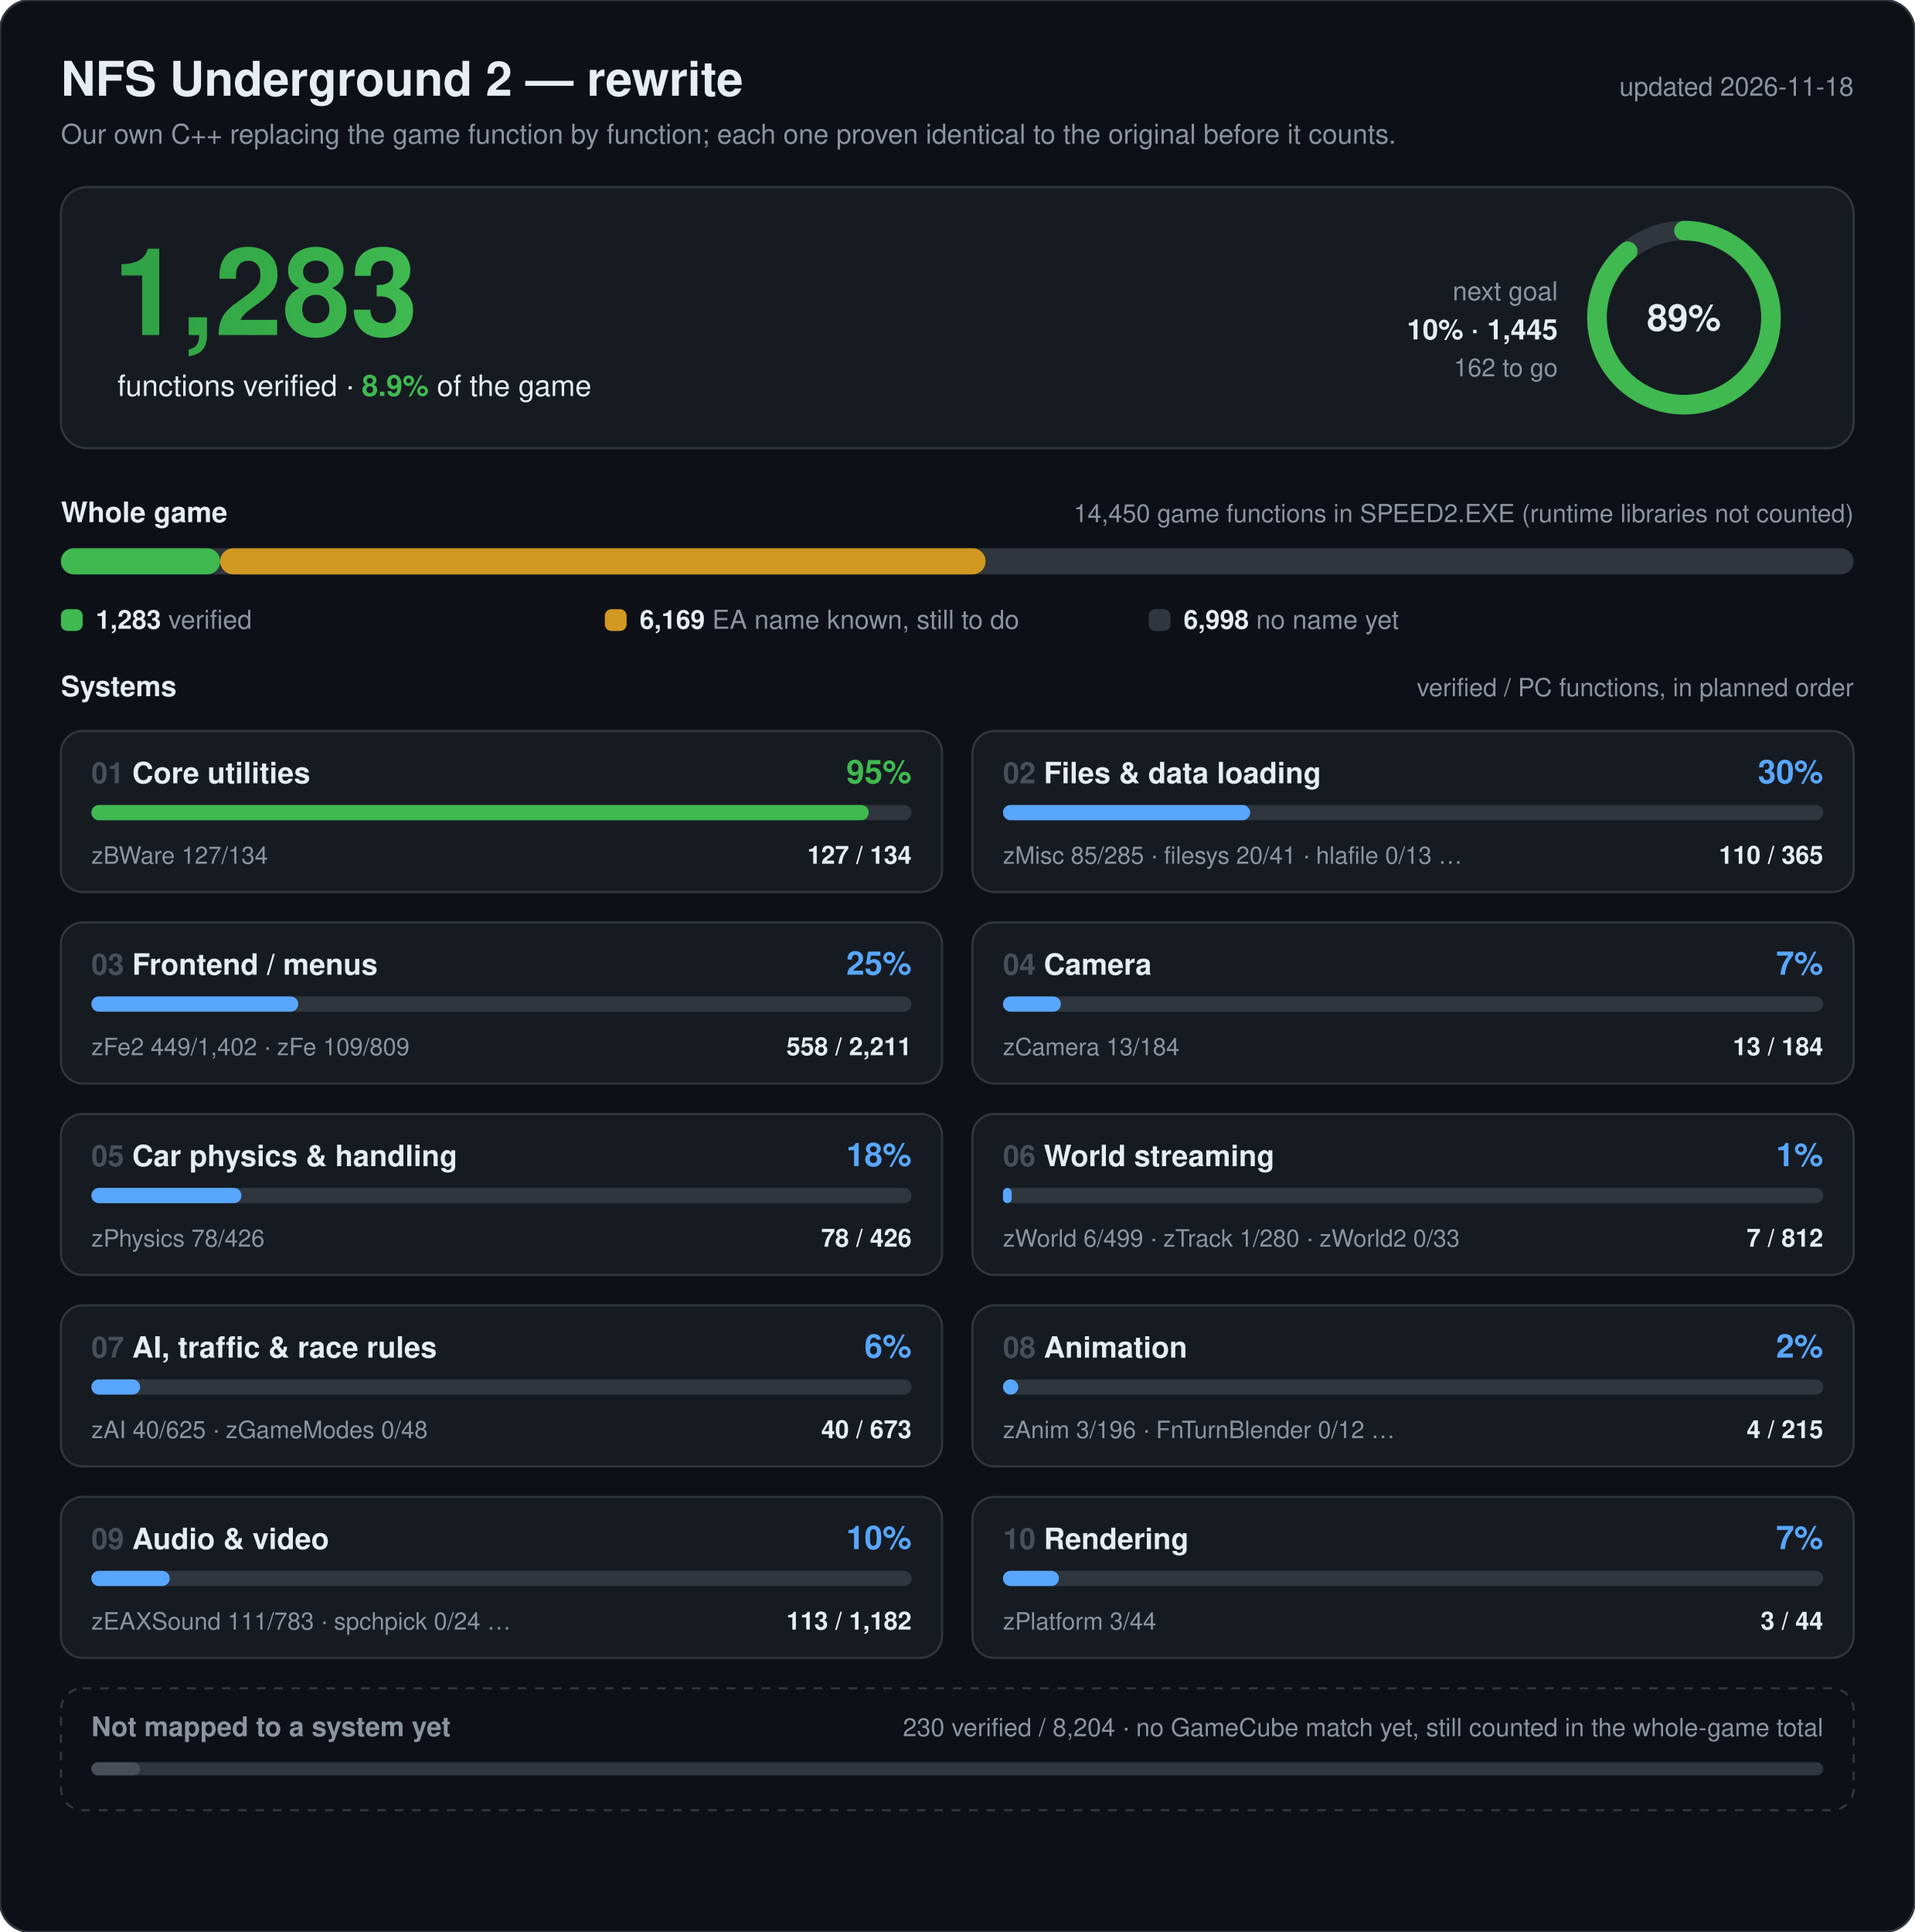
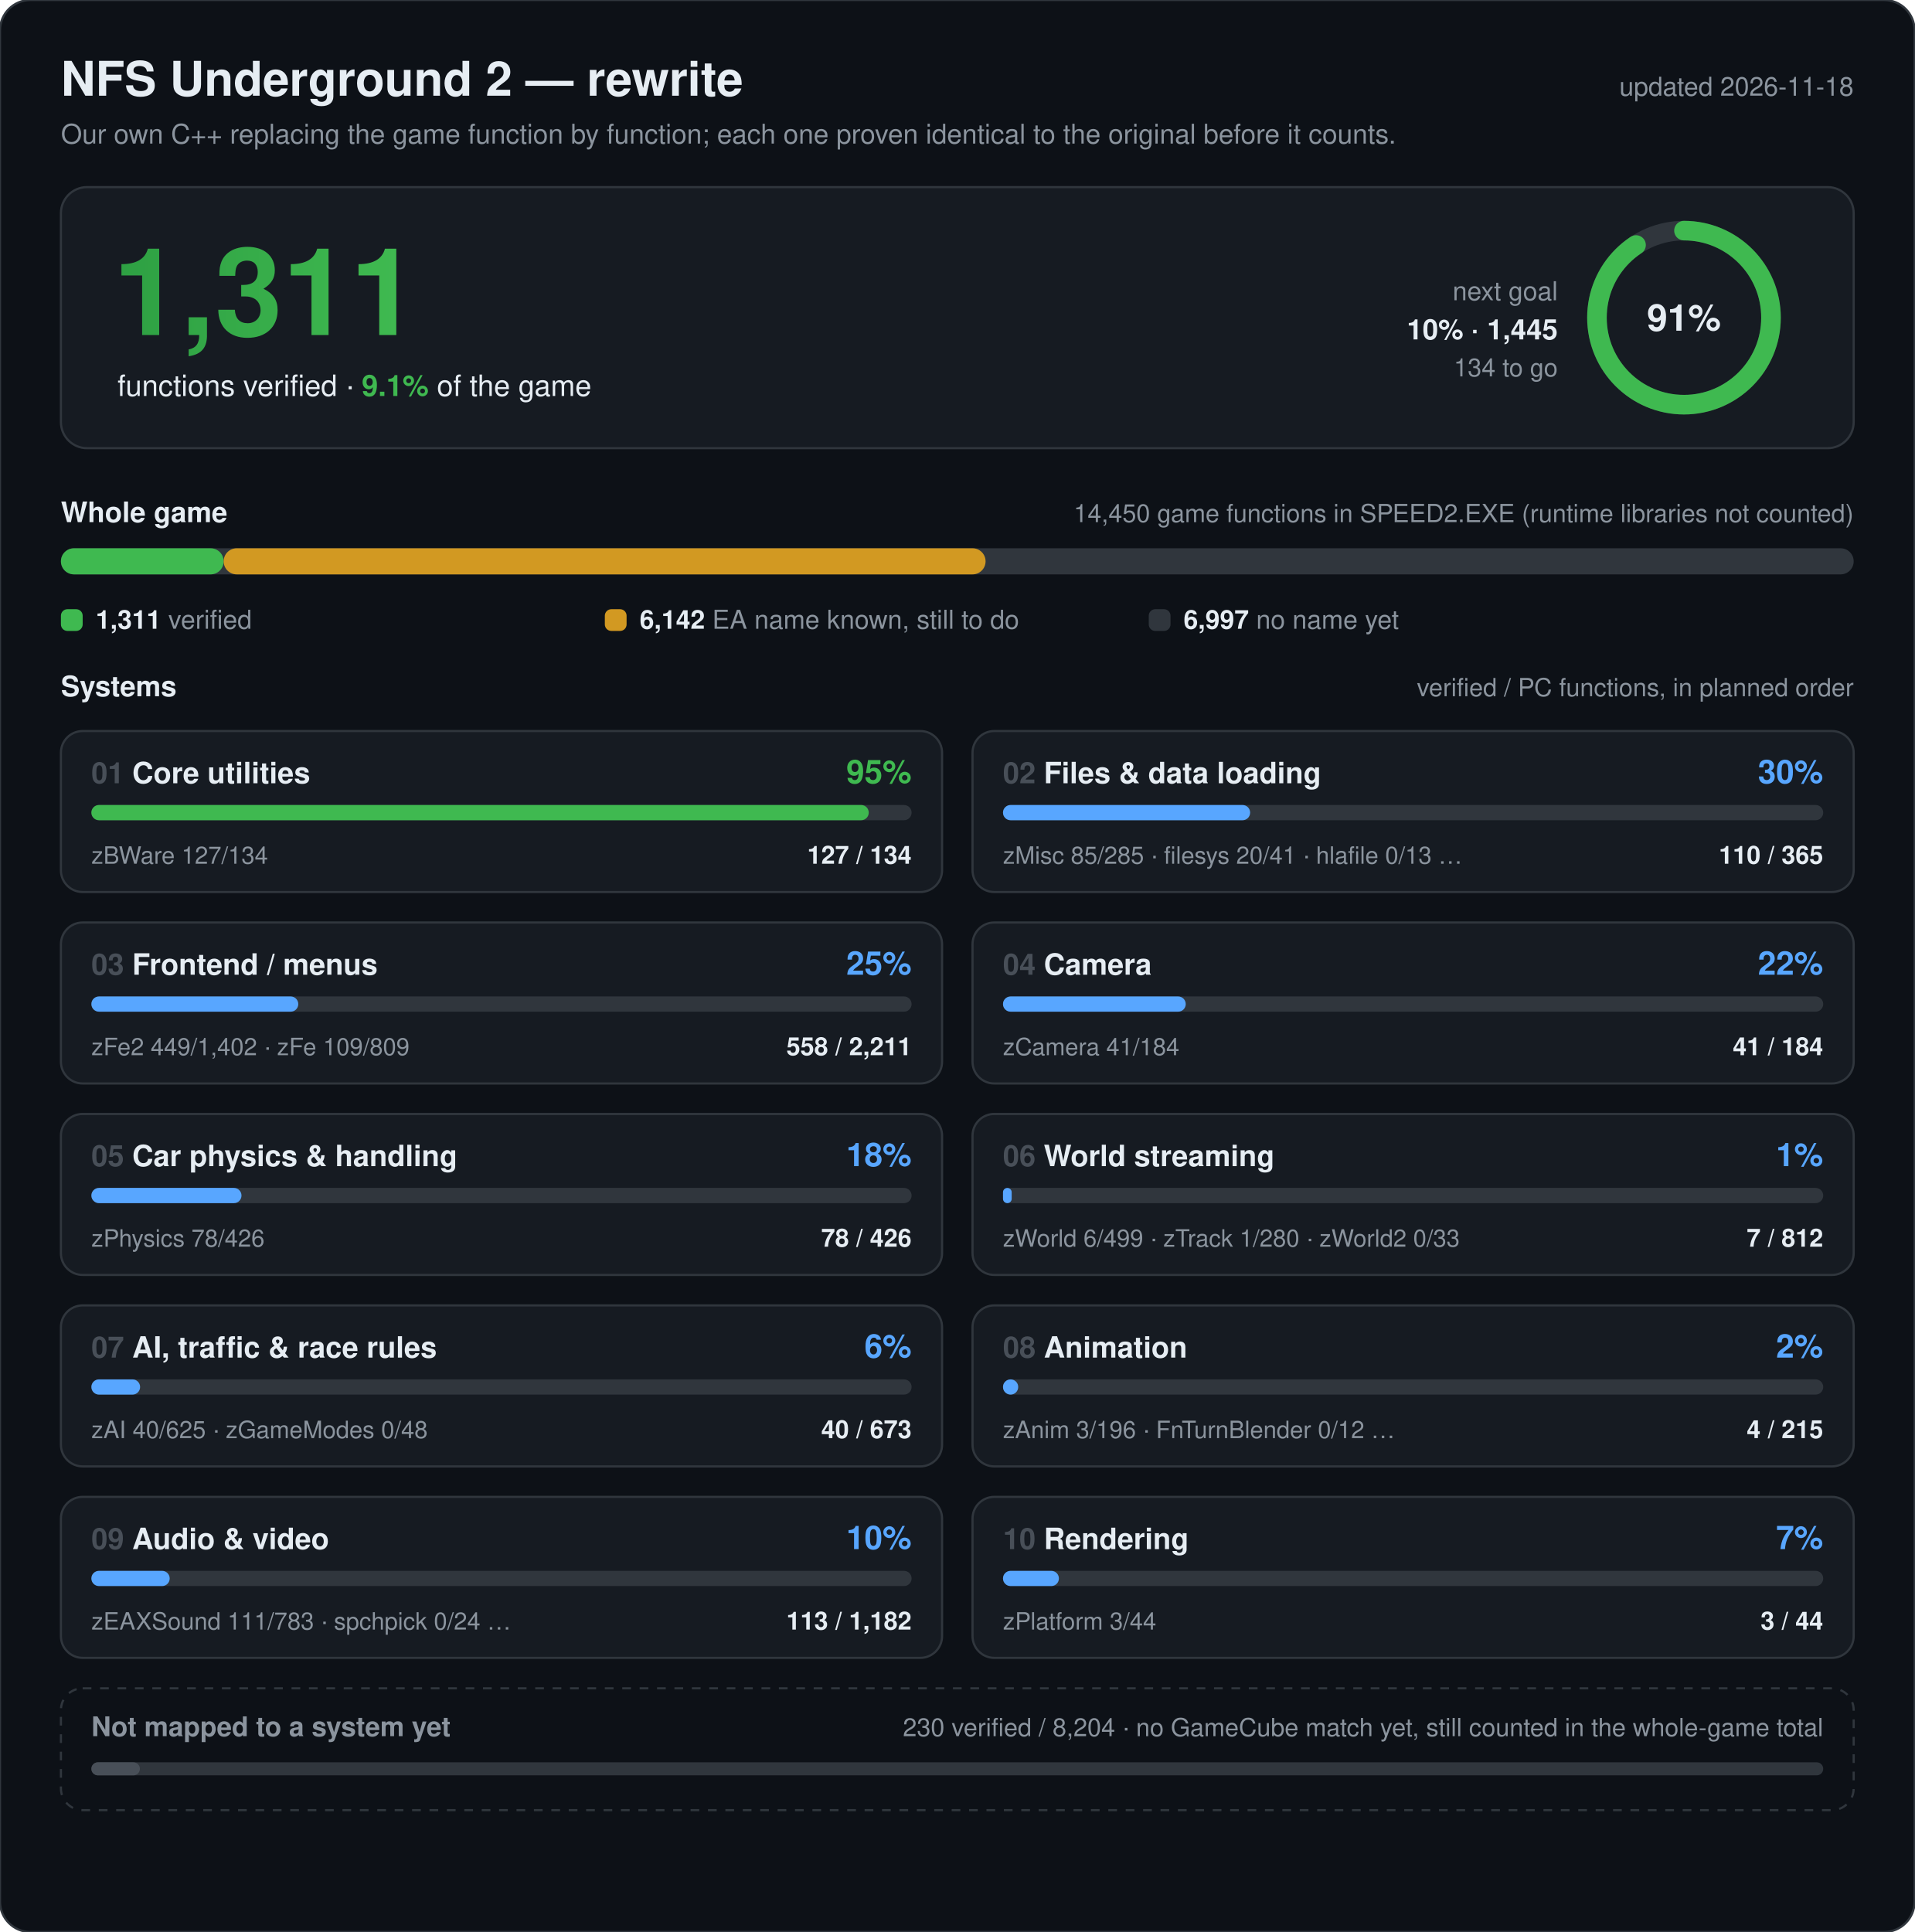
<svg xmlns="http://www.w3.org/2000/svg" width="880" height="888" viewBox="0 0 880 888" font-family="-apple-system, Segoe UI, Helvetica, Arial, sans-serif">
  <defs>
    <linearGradient id="g" x1="0" x2="1">
      <stop offset="0" stop-color="#2ea043" />
      <stop offset="1" stop-color="#3fb950" />
    </linearGradient>
  </defs>
  <rect width="880" height="888" rx="14" fill="#0d1117" stroke="#30363d" />
  <text x="28" y="44" font-size="22" font-weight="800" fill="#e6edf3">NFS Underground 2 — rewrite</text>
  <text x="28" y="66" font-size="12.5" fill="#8b949e">Our own C++ replacing the game function by function; each one proven identical to the original before it counts.</text>
  <text x="852" y="44" font-size="12" fill="#8b949e" text-anchor="end">updated 2026-11-18</text>
  <rect x="28" y="86" width="824" height="120" rx="12" fill="#161b22" stroke="#30363d" />
-   <text x="52" y="154" font-size="56" font-weight="800" fill="url(#g)">1,283</text>
-   <text x="54" y="182" font-size="13.5" fill="#e6edf3">functions verified · <tspan font-weight="700" fill="#3fb950">8.9%</tspan> of the game</text>
+   <text x="52" y="154" font-size="56" font-weight="800" fill="url(#g)">1,311</text>
+   <text x="54" y="182" font-size="13.5" fill="#e6edf3">functions verified · <tspan font-weight="700" fill="#3fb950">9.1%</tspan> of the game</text>
  <circle cx="774" cy="146.0" r="40" fill="none" stroke="#30363d" stroke-width="9" />
-   <circle cx="774" cy="146.0" r="40" fill="none" stroke="#3fb950" stroke-width="9" stroke-linecap="round" stroke-dasharray="223.2 251.3" transform="rotate(-90 774 146.0)" />
-   <text x="774" y="152.0" font-size="17" font-weight="800" fill="#e6edf3" text-anchor="middle">89%</text>
+   <circle cx="774" cy="146.0" r="40" fill="none" stroke="#3fb950" stroke-width="9" stroke-linecap="round" stroke-dasharray="228.0 251.3" transform="rotate(-90 774 146.0)" />
+   <text x="774" y="152.0" font-size="17" font-weight="800" fill="#e6edf3" text-anchor="middle">91%</text>
  <text x="716" y="138.0" font-size="12" fill="#8b949e" text-anchor="end">next goal</text>
  <text x="716" y="156.0" font-size="13" font-weight="700" fill="#e6edf3" text-anchor="end">10% · 1,445</text>
-   <text x="716" y="173.0" font-size="11.5" fill="#8b949e" text-anchor="end">162 to go</text>
+   <text x="716" y="173.0" font-size="11.5" fill="#8b949e" text-anchor="end">134 to go</text>
  <text x="28" y="240" font-size="13" font-weight="700" fill="#e6edf3">Whole game</text>
  <text x="852" y="240" font-size="11.5" fill="#8b949e" text-anchor="end">14,450 game functions in SPEED2.EXE (runtime libraries not counted)</text>
  <rect x="28" y="252" width="824" height="12" rx="6.0" fill="#30363d" />
-   <rect x="28.0" y="252" width="73.2" height="12" rx="6.0" fill="#3fb950" />
-   <rect x="101.2" y="252" width="351.8" height="12" rx="6.0" fill="#d29922" />
+   <rect x="28.0" y="252" width="74.8" height="12" rx="6.0" fill="#3fb950" />
+   <rect x="102.8" y="252" width="350.2" height="12" rx="6.0" fill="#d29922" />
  <rect x="28" y="280" width="10" height="10" rx="3" fill="#3fb950" />
  <text x="44" y="289" font-size="12" fill="#e6edf3">
-     <tspan font-weight="700">1,283</tspan>
+     <tspan font-weight="700">1,311</tspan>
    <tspan fill="#8b949e">verified</tspan>
  </text>
  <rect x="278" y="280" width="10" height="10" rx="3" fill="#d29922" />
  <text x="294" y="289" font-size="12" fill="#e6edf3">
-     <tspan font-weight="700">6,169</tspan>
+     <tspan font-weight="700">6,142</tspan>
    <tspan fill="#8b949e">EA name known, still to do</tspan>
  </text>
  <rect x="528" y="280" width="10" height="10" rx="3" fill="#30363d" />
  <text x="544" y="289" font-size="12" fill="#e6edf3">
-     <tspan font-weight="700">6,998</tspan>
+     <tspan font-weight="700">6,997</tspan>
    <tspan fill="#8b949e">no name yet</tspan>
  </text>
  <text x="28" y="320" font-size="13" font-weight="700" fill="#e6edf3">Systems</text>
  <text x="852" y="320" font-size="11.5" fill="#8b949e" text-anchor="end">verified / PC functions, in planned order</text>
  <rect x="28.0" y="336" width="405.0" height="74" rx="10" fill="#161b22" stroke="#30363d" />
  <text x="42.0" y="360" font-size="13.5" font-weight="700" fill="#e6edf3">
    <tspan fill="#484f58">01</tspan>  Core utilities</text>
  <text x="419.0" y="360" font-size="15" font-weight="800" fill="#3fb950" text-anchor="end">95%</text>
  <rect x="42.0" y="370" width="377.0" height="7" rx="3.5" fill="#30363d" />
  <rect x="42.0" y="370" width="357.3" height="7" rx="3.5" fill="#3fb950" />
  <text x="42.0" y="397" font-size="11" fill="#8b949e">zBWare 127/134</text>
  <text x="419.0" y="397" font-size="11.5" font-weight="600" fill="#e6edf3" text-anchor="end">127 / 134</text>
  <rect x="447.0" y="336" width="405.0" height="74" rx="10" fill="#161b22" stroke="#30363d" />
  <text x="461.0" y="360" font-size="13.5" font-weight="700" fill="#e6edf3">
    <tspan fill="#484f58">02</tspan>  Files &amp; data loading</text>
  <text x="838.0" y="360" font-size="15" font-weight="800" fill="#58a6ff" text-anchor="end">30%</text>
  <rect x="461.0" y="370" width="377.0" height="7" rx="3.5" fill="#30363d" />
  <rect x="461.0" y="370" width="113.6" height="7" rx="3.5" fill="#58a6ff" />
  <text x="461.0" y="397" font-size="11" fill="#8b949e">zMisc 85/285 · filesys 20/41 · hlafile 0/13 …</text>
  <text x="838.0" y="397" font-size="11.5" font-weight="600" fill="#e6edf3" text-anchor="end">110 / 365</text>
  <rect x="28.0" y="424" width="405.0" height="74" rx="10" fill="#161b22" stroke="#30363d" />
  <text x="42.0" y="448" font-size="13.5" font-weight="700" fill="#e6edf3">
    <tspan fill="#484f58">03</tspan>  Frontend / menus</text>
  <text x="419.0" y="448" font-size="15" font-weight="800" fill="#58a6ff" text-anchor="end">25%</text>
  <rect x="42.0" y="458" width="377.0" height="7" rx="3.5" fill="#30363d" />
  <rect x="42.0" y="458" width="95.1" height="7" rx="3.5" fill="#58a6ff" />
  <text x="42.0" y="485" font-size="11" fill="#8b949e">zFe2 449/1,402 · zFe 109/809</text>
  <text x="419.0" y="485" font-size="11.5" font-weight="600" fill="#e6edf3" text-anchor="end">558 / 2,211</text>
  <rect x="447.0" y="424" width="405.0" height="74" rx="10" fill="#161b22" stroke="#30363d" />
  <text x="461.0" y="448" font-size="13.5" font-weight="700" fill="#e6edf3">
    <tspan fill="#484f58">04</tspan>  Camera</text>
-   <text x="838.0" y="448" font-size="15" font-weight="800" fill="#58a6ff" text-anchor="end">7%</text>
+   <text x="838.0" y="448" font-size="15" font-weight="800" fill="#58a6ff" text-anchor="end">22%</text>
  <rect x="461.0" y="458" width="377.0" height="7" rx="3.5" fill="#30363d" />
-   <rect x="461.0" y="458" width="26.6" height="7" rx="3.5" fill="#58a6ff" />
-   <text x="461.0" y="485" font-size="11" fill="#8b949e">zCamera 13/184</text>
-   <text x="838.0" y="485" font-size="11.5" font-weight="600" fill="#e6edf3" text-anchor="end">13 / 184</text>
+   <rect x="461.0" y="458" width="84.0" height="7" rx="3.5" fill="#58a6ff" />
+   <text x="461.0" y="485" font-size="11" fill="#8b949e">zCamera 41/184</text>
+   <text x="838.0" y="485" font-size="11.5" font-weight="600" fill="#e6edf3" text-anchor="end">41 / 184</text>
  <rect x="28.0" y="512" width="405.0" height="74" rx="10" fill="#161b22" stroke="#30363d" />
  <text x="42.0" y="536" font-size="13.5" font-weight="700" fill="#e6edf3">
    <tspan fill="#484f58">05</tspan>  Car physics &amp; handling</text>
  <text x="419.0" y="536" font-size="15" font-weight="800" fill="#58a6ff" text-anchor="end">18%</text>
  <rect x="42.0" y="546" width="377.0" height="7" rx="3.5" fill="#30363d" />
  <rect x="42.0" y="546" width="69.0" height="7" rx="3.5" fill="#58a6ff" />
  <text x="42.0" y="573" font-size="11" fill="#8b949e">zPhysics 78/426</text>
  <text x="419.0" y="573" font-size="11.5" font-weight="600" fill="#e6edf3" text-anchor="end">78 / 426</text>
  <rect x="447.0" y="512" width="405.0" height="74" rx="10" fill="#161b22" stroke="#30363d" />
  <text x="461.0" y="536" font-size="13.5" font-weight="700" fill="#e6edf3">
    <tspan fill="#484f58">06</tspan>  World streaming</text>
  <text x="838.0" y="536" font-size="15" font-weight="800" fill="#58a6ff" text-anchor="end">1%</text>
  <rect x="461.0" y="546" width="377.0" height="7" rx="3.5" fill="#30363d" />
  <rect x="461.0" y="546" width="4.0" height="7" rx="2.0" fill="#58a6ff" />
  <text x="461.0" y="573" font-size="11" fill="#8b949e">zWorld 6/499 · zTrack 1/280 · zWorld2 0/33</text>
  <text x="838.0" y="573" font-size="11.5" font-weight="600" fill="#e6edf3" text-anchor="end">7 / 812</text>
  <rect x="28.0" y="600" width="405.0" height="74" rx="10" fill="#161b22" stroke="#30363d" />
  <text x="42.0" y="624" font-size="13.5" font-weight="700" fill="#e6edf3">
    <tspan fill="#484f58">07</tspan>  AI, traffic &amp; race rules</text>
  <text x="419.0" y="624" font-size="15" font-weight="800" fill="#58a6ff" text-anchor="end">6%</text>
  <rect x="42.0" y="634" width="377.0" height="7" rx="3.5" fill="#30363d" />
  <rect x="42.0" y="634" width="22.4" height="7" rx="3.5" fill="#58a6ff" />
  <text x="42.0" y="661" font-size="11" fill="#8b949e">zAI 40/625 · zGameModes 0/48</text>
  <text x="419.0" y="661" font-size="11.5" font-weight="600" fill="#e6edf3" text-anchor="end">40 / 673</text>
  <rect x="447.0" y="600" width="405.0" height="74" rx="10" fill="#161b22" stroke="#30363d" />
  <text x="461.0" y="624" font-size="13.5" font-weight="700" fill="#e6edf3">
    <tspan fill="#484f58">08</tspan>  Animation</text>
  <text x="838.0" y="624" font-size="15" font-weight="800" fill="#58a6ff" text-anchor="end">2%</text>
  <rect x="461.0" y="634" width="377.0" height="7" rx="3.5" fill="#30363d" />
  <rect x="461.0" y="634" width="7.0" height="7" rx="3.5" fill="#58a6ff" />
  <text x="461.0" y="661" font-size="11" fill="#8b949e">zAnim 3/196 · FnTurnBlender 0/12 …</text>
  <text x="838.0" y="661" font-size="11.5" font-weight="600" fill="#e6edf3" text-anchor="end">4 / 215</text>
  <rect x="28.0" y="688" width="405.0" height="74" rx="10" fill="#161b22" stroke="#30363d" />
  <text x="42.0" y="712" font-size="13.5" font-weight="700" fill="#e6edf3">
    <tspan fill="#484f58">09</tspan>  Audio &amp; video</text>
  <text x="419.0" y="712" font-size="15" font-weight="800" fill="#58a6ff" text-anchor="end">10%</text>
  <rect x="42.0" y="722" width="377.0" height="7" rx="3.5" fill="#30363d" />
  <rect x="42.0" y="722" width="36.0" height="7" rx="3.5" fill="#58a6ff" />
  <text x="42.0" y="749" font-size="11" fill="#8b949e">zEAXSound 111/783 · spchpick 0/24 …</text>
  <text x="419.0" y="749" font-size="11.5" font-weight="600" fill="#e6edf3" text-anchor="end">113 / 1,182</text>
  <rect x="447.0" y="688" width="405.0" height="74" rx="10" fill="#161b22" stroke="#30363d" />
  <text x="461.0" y="712" font-size="13.5" font-weight="700" fill="#e6edf3">
    <tspan fill="#484f58">10</tspan>  Rendering</text>
  <text x="838.0" y="712" font-size="15" font-weight="800" fill="#58a6ff" text-anchor="end">7%</text>
  <rect x="461.0" y="722" width="377.0" height="7" rx="3.5" fill="#30363d" />
  <rect x="461.0" y="722" width="25.7" height="7" rx="3.5" fill="#58a6ff" />
  <text x="461.0" y="749" font-size="11" fill="#8b949e">zPlatform 3/44</text>
  <text x="838.0" y="749" font-size="11.5" font-weight="600" fill="#e6edf3" text-anchor="end">3 / 44</text>
  <rect x="28" y="776" width="824" height="56" rx="10" fill="#0d1117" stroke="#30363d" stroke-dasharray="4 4" />
  <text x="42" y="798" font-size="12.5" font-weight="700" fill="#8b949e">Not mapped to a system yet</text>
  <text x="838" y="798" font-size="11.5" fill="#8b949e" text-anchor="end">230 verified / 8,204 · no GameCube match yet, still counted in the whole-game total</text>
  <rect x="42" y="810" width="796" height="6" rx="3.0" fill="#30363d" />
  <rect x="42.0" y="810" width="22.3" height="6" rx="3.0" fill="#484f58" />
</svg>
